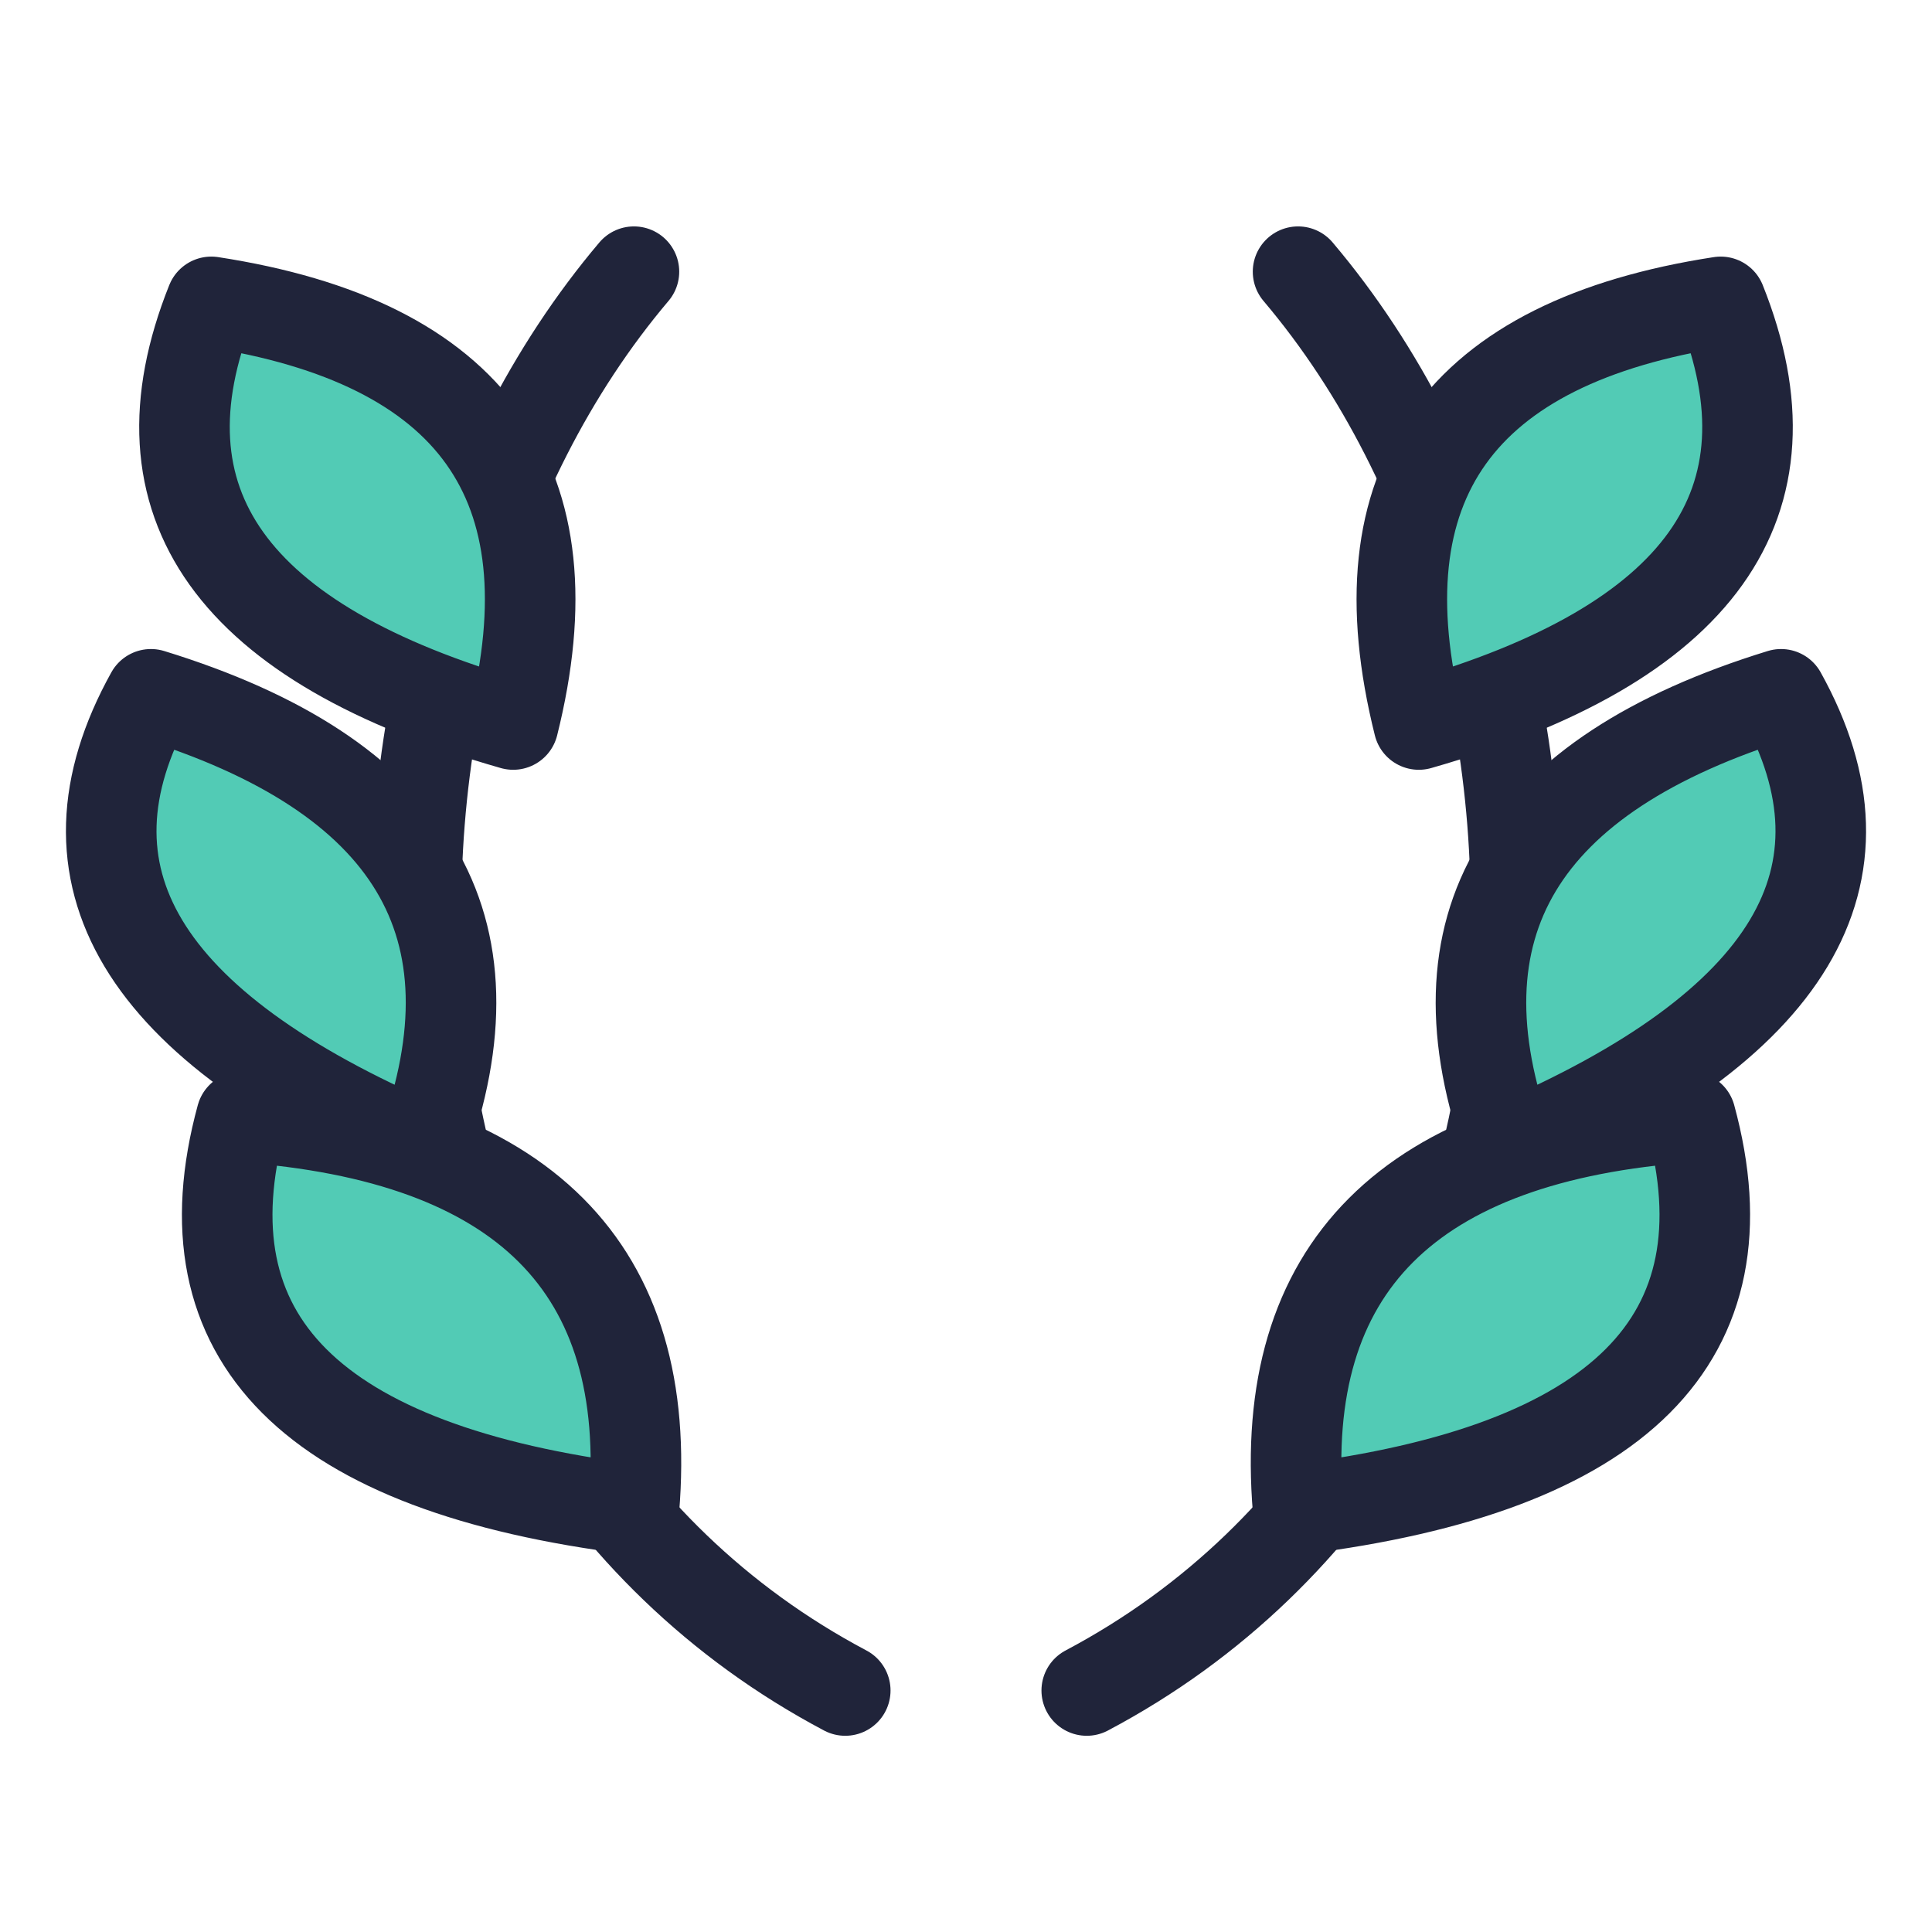
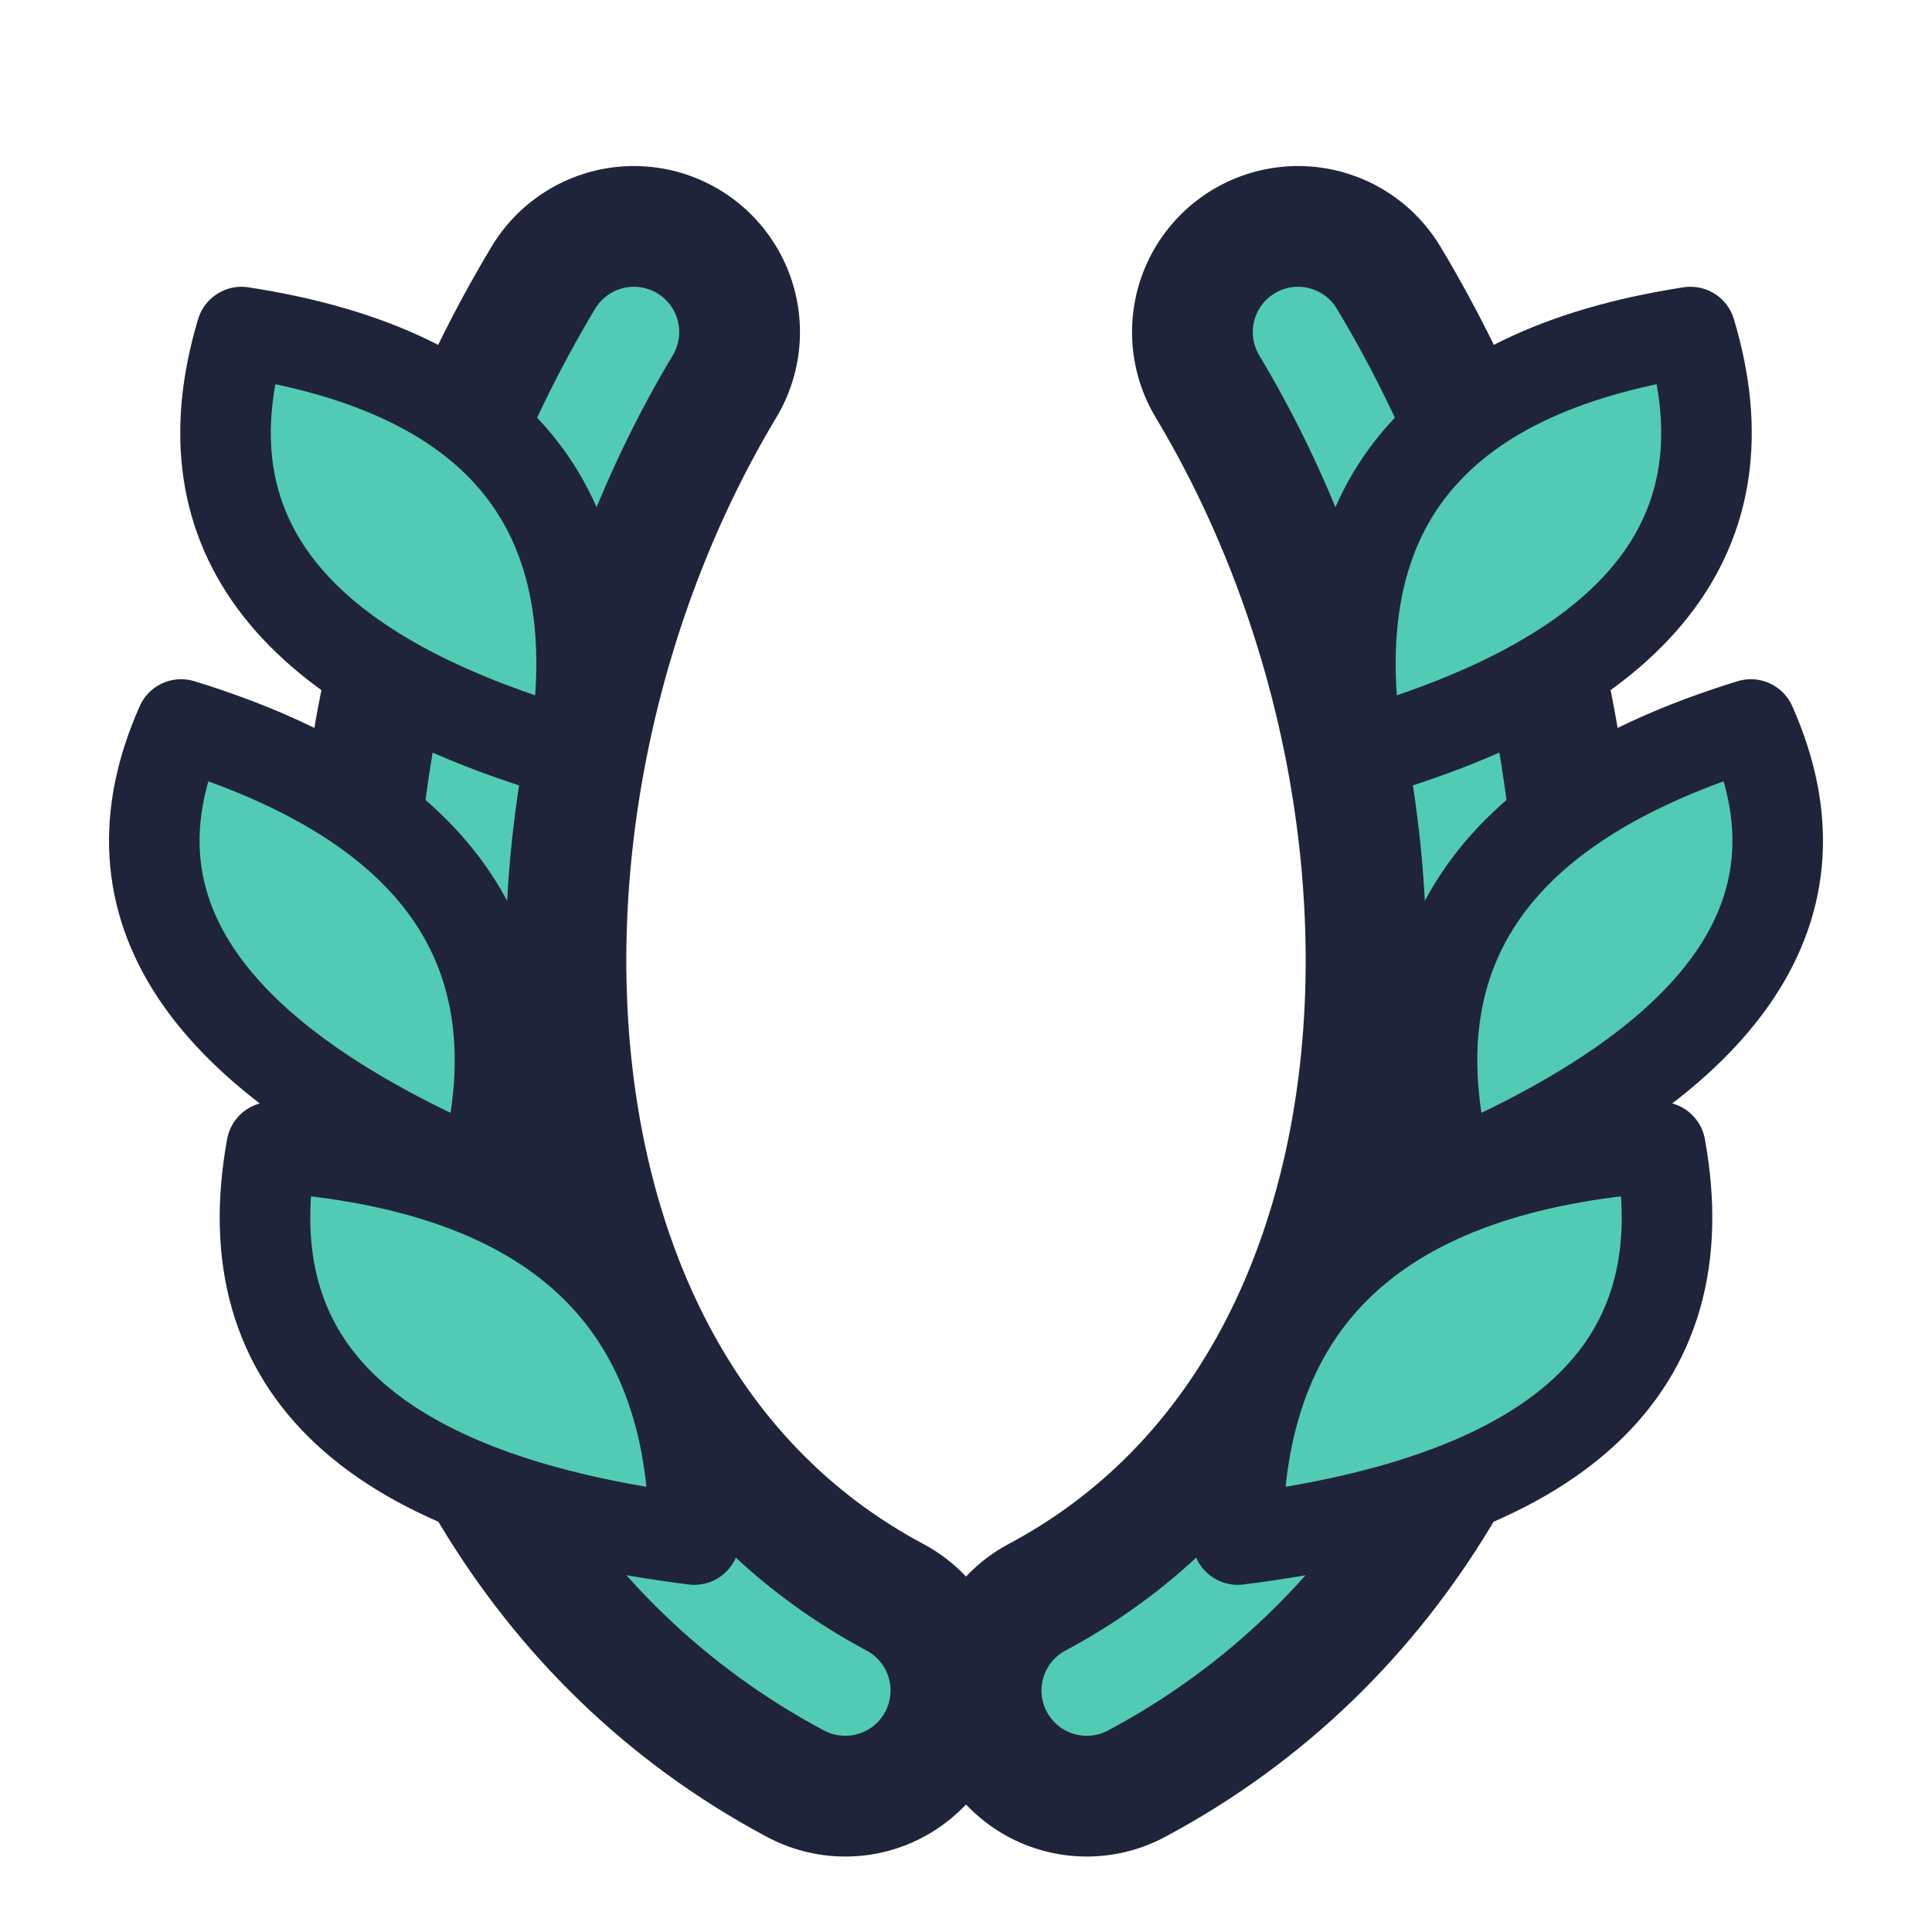
<svg xmlns="http://www.w3.org/2000/svg" viewBox="0 0 64 64" fill="#fff4d9" stroke="#20243a" stroke-width="4" stroke-linecap="round" stroke-linejoin="round">
-   <path d="M28 56C11 47 10 22 21 9M36 56C53 47 54 22 43 9" fill="none" stroke="#20243a" stroke-width="3" />
-   <path d="M17 24Q3 20 7 10Q20 12 17 24ZM14 38Q0 32 5 23Q18 27 14 38ZM21 50Q5 48 8 37Q22 38 21 50ZM47 24Q61 20 57 10Q44 12 47 24ZM50 38Q64 32 59 23Q46 27 50 38ZM43 50Q59 48 56 37Q42 38 43 50Z" fill="#52cbb5" stroke-width="3" />
+   <path d="M28 56C13 48 12 26 21 11M36 56C51 48 52 26 43 11" fill="none" stroke-width="11" />
+   <path d="M28 56C13 48 12 26 21 11M36 56C51 48 52 26 43 11" fill="none" stroke="#52cbb5" stroke-width="3" />
+   <path d="M19 25Q5 21 8 11Q21 13 19 25ZM16 39Q2 33 6 24Q19 28 16 39ZM23 51Q7 49 9 38Q23 39 23 51ZM45 25Q59 21 56 11Q43 13 45 25ZM48 39Q62 33 58 24Q45 28 48 39ZM41 51Q57 49 55 38Q41 39 41 51Z" fill="#52cbb5" stroke-width="3" />
</svg>
